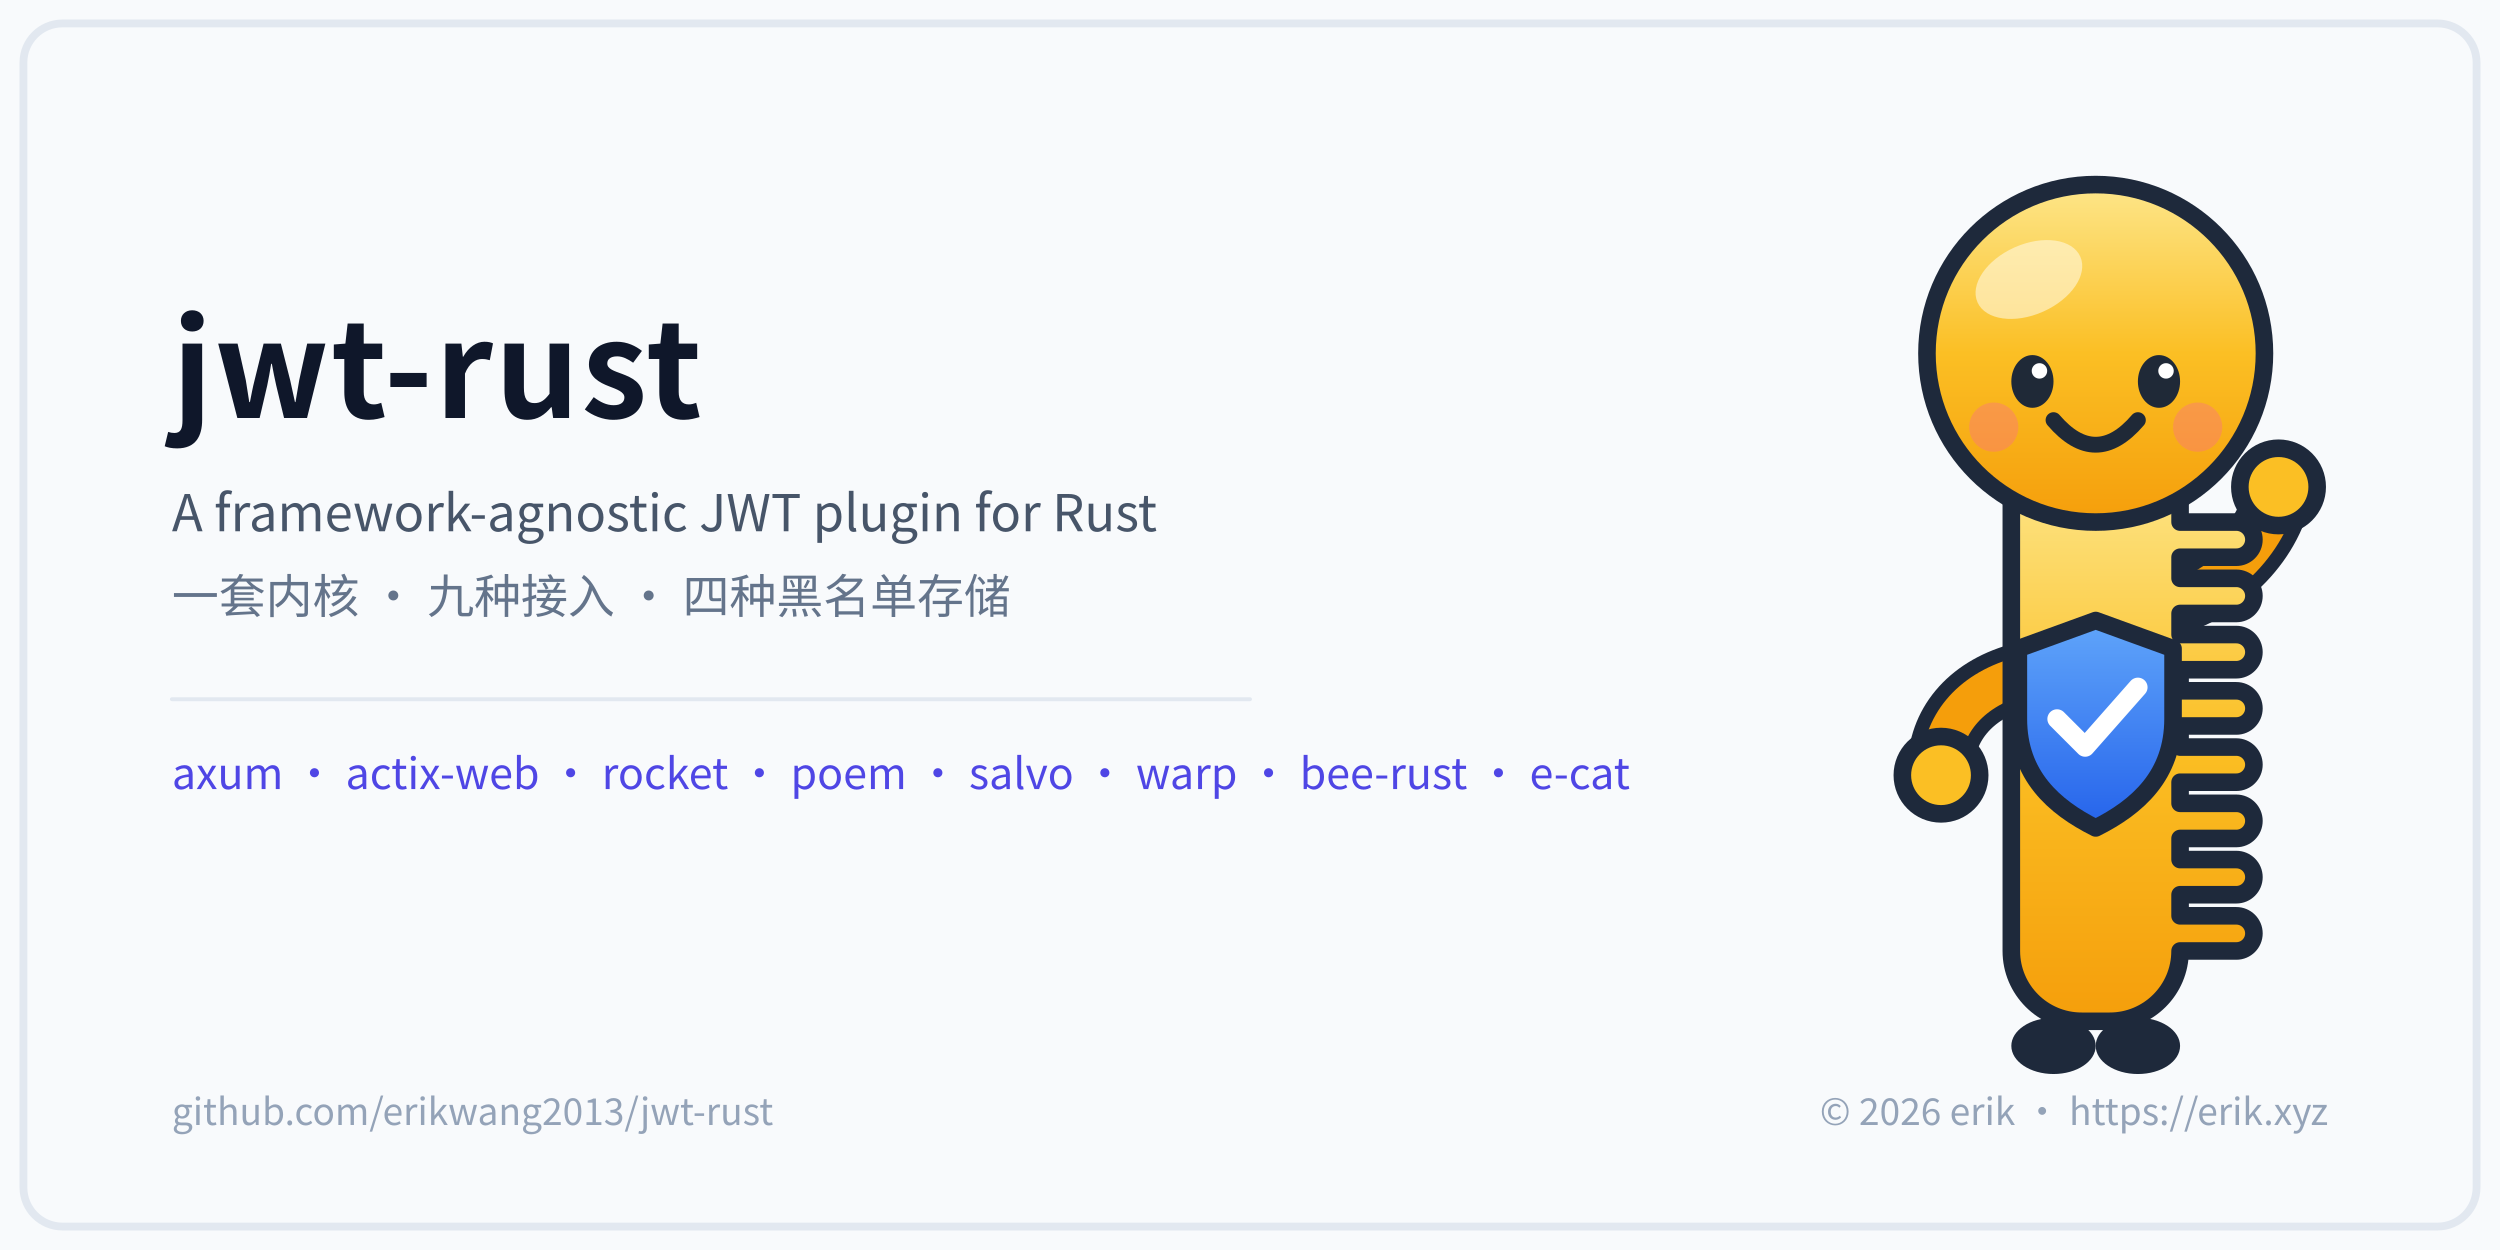
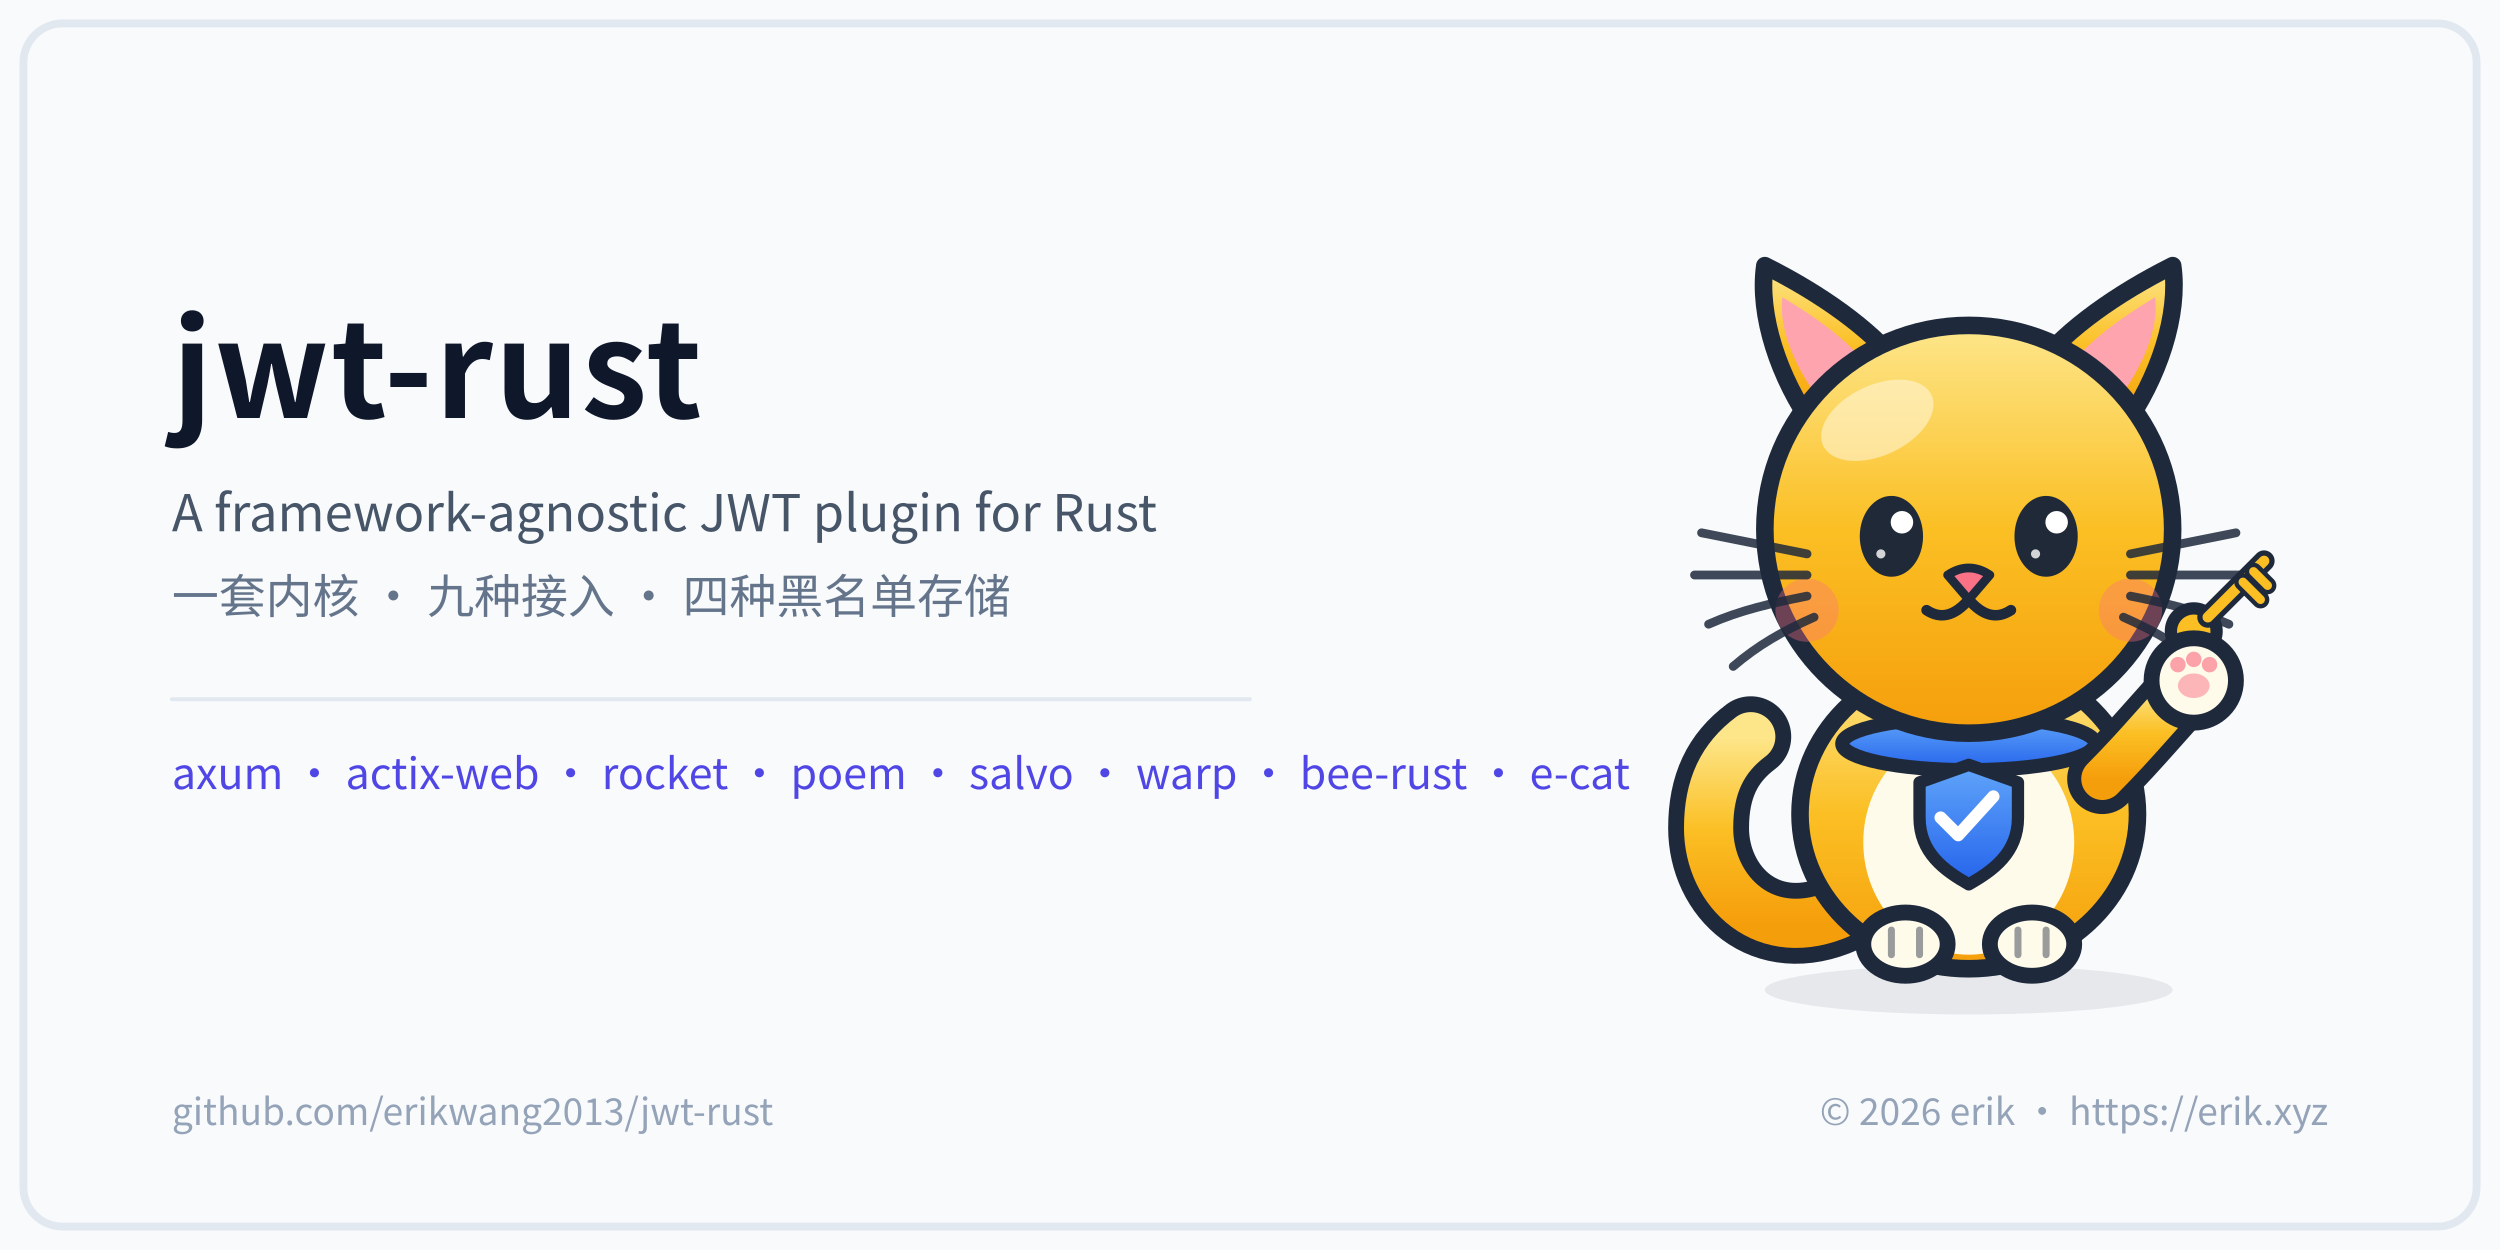
<svg xmlns="http://www.w3.org/2000/svg" width="1280" height="640" viewBox="0 0 1280 640" role="img" aria-labelledby="spTitle spDesc" shape-rendering="geometricPrecision" font-family="-apple-system, BlinkMacSystemFont, 'Segoe UI', 'PingFang SC', 'Hiragino Sans GB', 'Microsoft YaHei', 'Source Han Sans SC', 'Noto Sans CJK SC', sans-serif">
  <defs>
    <linearGradient id="keeGold" x1="0" y1="0" x2="0" y2="1">
      <stop offset="0" stop-color="#FDE68A" />
      <stop offset=".5" stop-color="#FBBF24" />
      <stop offset="1" stop-color="#F59E0B" />
    </linearGradient>
    <linearGradient id="keeShield" x1="0" y1="0" x2="0" y2="1">
      <stop offset="0" stop-color="#60A5FA" />
      <stop offset="1" stop-color="#2563EB" />
    </linearGradient>
  </defs>
  <rect x="0" y="0" width="1280" height="640" fill="#F8FAFC" />
  <rect x="12" y="12" width="1256" height="616" rx="20" fill="none" stroke="#E2E8F0" stroke-width="4" />
  <text x="88" y="214" font-size="68" font-weight="700" fill="#0F172A" letter-spacing="1">jwt-rust</text>
  <text x="88" y="272" font-size="26" fill="#475569">A framework-agnostic JWT plugin for Rust</text>
  <text x="88" y="314" font-size="24" fill="#64748B">一套内核 · 九种接入 · 四种黑名单存储</text>
  <line x1="88" y1="358" x2="640" y2="358" stroke="#E2E8F0" stroke-width="2" stroke-linecap="round" />
  <text x="88" y="404" font-size="22" fill="#4F46E5">axum · actix-web · rocket · poem · salvo · warp · bee-rust · e-cat</text>
-   <g transform="translate(857 40.5) scale(1.8)">
-     <ellipse cx="108" cy="275" rx="12" ry="8" fill="#1E293B" />
-     <ellipse cx="132" cy="275" rx="12" ry="8" fill="#1E293B" />
+   <g transform="translate(792 100) scale(1.8)">
+     <ellipse cx="120" cy="226" rx="58" ry="7" fill="#0F172A" opacity=".08" />
    <g>
-       <path d="M138 150 C154 146 168 134 172 118" fill="none" stroke="#1E293B" stroke-width="19" stroke-linecap="round" />
-       <path d="M138 150 C154 146 168 134 172 118" fill="none" stroke="#F59E0B" stroke-width="11" stroke-linecap="round" />
-       <circle cx="172" cy="116" r="11" fill="#FBBF24" stroke="#1E293B" stroke-width="5" />
+       <path d="M84 204 C62 214 46 198 46 180 C46 168 50 160 58 154" fill="none" stroke="#1E293B" stroke-width="23" stroke-linecap="round" />
+       <path d="M84 204 C62 214 46 198 46 180 C46 168 50 160 58 154" fill="none" stroke="url(#keeGold)" stroke-width="14" stroke-linecap="round" />
    </g>
-     <path d="M98 170 C84 174 76 184 76 196" fill="none" stroke="#1E293B" stroke-width="19" stroke-linecap="round" />
-     <path d="M98 170 C84 174 76 184 76 196" fill="none" stroke="#F59E0B" stroke-width="11" stroke-linecap="round" />
-     <circle cx="76" cy="198" r="11" fill="#FBBF24" stroke="#1E293B" stroke-width="5" />
-     <path d="M96 110 H144 V126 h16 a5 5 0 0 1 0 10 h-16 V142 h16 a5 5 0 0 1 0 10 h-16 V158 h16 a5 5 0 0 1 0 10 h-16 V174 h16 a5 5 0 0 1 0 10 h-16 V190 h16 a5 5 0 0 1 0 10 h-16 V206 h16 a5 5 0 0 1 0 10 h-16 V222 h16 a5 5 0 0 1 0 10 h-16 V238 h16 a5 5 0 0 1 0 10 h-16 V248 a20 20 0 0 1 -20 20 H116 a20 20 0 0 1 -20 -20 Z" fill="url(#keeGold)" stroke="#1E293B" stroke-width="5" stroke-linejoin="round" />
-     <path d="M120 154 L142 162 V182 C142 198 132 207 120 213 C108 207 98 198 98 182 V162 Z" fill="url(#keeShield)" stroke="#1E293B" stroke-width="5" stroke-linejoin="round" />
-     <path d="M109 182 l8 8 l15 -17" fill="none" stroke="#FFFFFF" stroke-width="5.5" stroke-linecap="round" stroke-linejoin="round" />
-     <circle cx="120" cy="78" r="48" fill="url(#keeGold)" stroke="#1E293B" stroke-width="5" />
-     <ellipse cx="101" cy="57" rx="16" ry="10" fill="#FFFBEB" opacity=".55" transform="rotate(-24 101 57)" />
-     <ellipse cx="102" cy="86" rx="6" ry="7.5" fill="#1F2937" />
-     <ellipse cx="138" cy="86" rx="6" ry="7.5" fill="#1F2937" />
-     <circle cx="104" cy="83" r="2.2" fill="#FFFFFF" />
-     <circle cx="140" cy="83" r="2.2" fill="#FFFFFF" />
-     <circle cx="91" cy="99" r="7" fill="#FB7185" opacity=".4" />
-     <circle cx="149" cy="99" r="7" fill="#FB7185" opacity=".4" />
-     <path d="M108 97 q12 14 24 0" fill="none" stroke="#1F2937" stroke-width="4.5" stroke-linecap="round" />
+     <ellipse cx="120" cy="176" rx="48" ry="44" fill="url(#keeGold)" stroke="#1E293B" stroke-width="5" />
+     <ellipse cx="120" cy="184" rx="30" ry="32" fill="#FFFBEB" />
+     <ellipse cx="102" cy="213" rx="12" ry="9" fill="#FFFBEB" stroke="#1E293B" stroke-width="4.5" />
+     <ellipse cx="138" cy="213" rx="12" ry="9" fill="#FFFBEB" stroke="#1E293B" stroke-width="4.5" />
+     <path d="M98 209 v7 M106 209 v7 M134 209 v7 M142 209 v7" fill="none" stroke="#1E293B" stroke-width="2" stroke-linecap="round" opacity=".45" />
+     <ellipse cx="120" cy="156" rx="36" ry="7.5" fill="url(#keeShield)" stroke="#1E293B" stroke-width="4" />
+     <g>
+       <path d="M76 66 C66 52 60 34 62 20 C78 28 92 38 100 48 Z" fill="url(#keeGold)" stroke="#1E293B" stroke-width="5" stroke-linejoin="round" />
+       <path d="M76 56 C69 46 66 36 67 29 C77 35 85 41 90 47 Z" fill="#FDA4AF" />
+       <path d="M164 66 C174 52 180 34 178 20 C162 28 148 38 140 48 Z" fill="url(#keeGold)" stroke="#1E293B" stroke-width="5" stroke-linejoin="round" />
+       <path d="M164 56 C171 46 174 36 173 29 C163 35 155 41 150 47 Z" fill="#FDA4AF" />
+       <circle cx="120" cy="95" r="58" fill="url(#keeGold)" stroke="#1E293B" stroke-width="5" />
+       <ellipse cx="94" cy="64" rx="17" ry="10" fill="#FFFBEB" opacity=".5" transform="rotate(-25 94 64)" />
+       <ellipse cx="98" cy="97" rx="9" ry="11.5" fill="#1F2937">
+       </ellipse>
+       <ellipse cx="142" cy="97" rx="9" ry="11.5" fill="#1F2937">
+       </ellipse>
+       <circle cx="101" cy="93" r="3.2" fill="#FFFFFF" />
+       <circle cx="145" cy="93" r="3.2" fill="#FFFFFF" />
+       <circle cx="95" cy="102" r="1.3" fill="#FFFFFF" opacity=".8" />
+       <circle cx="139" cy="102" r="1.3" fill="#FFFFFF" opacity=".8" />
+       <circle cx="74" cy="118" r="9" fill="#FB7185" opacity=".35" />
+       <circle cx="166" cy="118" r="9" fill="#FB7185" opacity=".35" />
+       <path d="M114 108 Q120 104 126 108 L120 115 Z" fill="#FB7185" stroke="#1E293B" stroke-width="2.5" stroke-linejoin="round" />
+       <path d="M120 115 Q114 122 108 118 M120 115 Q126 122 132 118" fill="none" stroke="#1E293B" stroke-width="3" stroke-linecap="round" />
+       <path d="M74 102 C64 100 54 98 44 96 M74 108 C63 108 53 108 42 108 M74 114 C64 116 55 118 46 122 M76 120 C67 124 60 128 53 134" fill="none" stroke="#1E293B" stroke-width="2.5" stroke-linecap="round" opacity=".85" />
+       <path d="M166 102 C176 100 186 98 196 96 M166 108 C177 108 187 108 198 108 M166 114 C176 116 185 118 194 122 M164 120 C173 124 180 128 187 134" fill="none" stroke="#1E293B" stroke-width="2.5" stroke-linecap="round" opacity=".85" />
+     </g>
+     <path d="M120 162 L134 167 V177 C134 187 127 192 120 196 C113 192 106 187 106 177 V167 Z" fill="url(#keeShield)" stroke="#1E293B" stroke-width="3.5" stroke-linejoin="round" />
+     <path d="M112 177 l5 5 l10 -11" fill="none" stroke="#FFFFFF" stroke-width="3.5" stroke-linecap="round" stroke-linejoin="round" />
+     <g>
+       <circle cx="184" cy="124" r="6.5" fill="#FBBF24" stroke="#1E293B" stroke-width="3.5" />
+       <path d="M188 120 L204 104" fill="none" stroke="#1E293B" stroke-width="6" stroke-linecap="round" />
+       <path d="M188 120 L204 104" fill="none" stroke="#FBBF24" stroke-width="3" stroke-linecap="round" />
+       <path d="M198 110 l5 5 M201 107 l4 4" fill="none" stroke="#1E293B" stroke-width="5" stroke-linecap="round" />
+       <path d="M198 110 l5 5 M201 107 l4 4" fill="none" stroke="#FBBF24" stroke-width="2.5" stroke-linecap="round" />
+       <path d="M158 166 C168 156 176 146 182 140" fill="none" stroke="#1E293B" stroke-width="20" stroke-linecap="round" />
+       <path d="M158 166 C168 156 176 146 182 140" fill="none" stroke="url(#keeGold)" stroke-width="12" stroke-linecap="round" />
+       <circle cx="184" cy="138" r="12" fill="#FFFBEB" stroke="#1E293B" stroke-width="4.5" />
+       <circle cx="179.5" cy="133.5" r="2.2" fill="#FB7185" opacity=".65" />
+       <circle cx="184" cy="132" r="2.2" fill="#FB7185" opacity=".65" />
+       <circle cx="188.5" cy="133.5" r="2.2" fill="#FB7185" opacity=".65" />
+       <ellipse cx="184" cy="139.5" rx="4.5" ry="3.5" fill="#FB7185" opacity=".5" />
+     </g>
  </g>
  <text x="88" y="576" font-size="19" fill="#94A3B8">github.com/erikwang2013/jwt-rust</text>
  <text x="1192" y="576" font-size="19" fill="#94A3B8" text-anchor="end">© 2026 erik · https://erik.xyz</text>
</svg>
